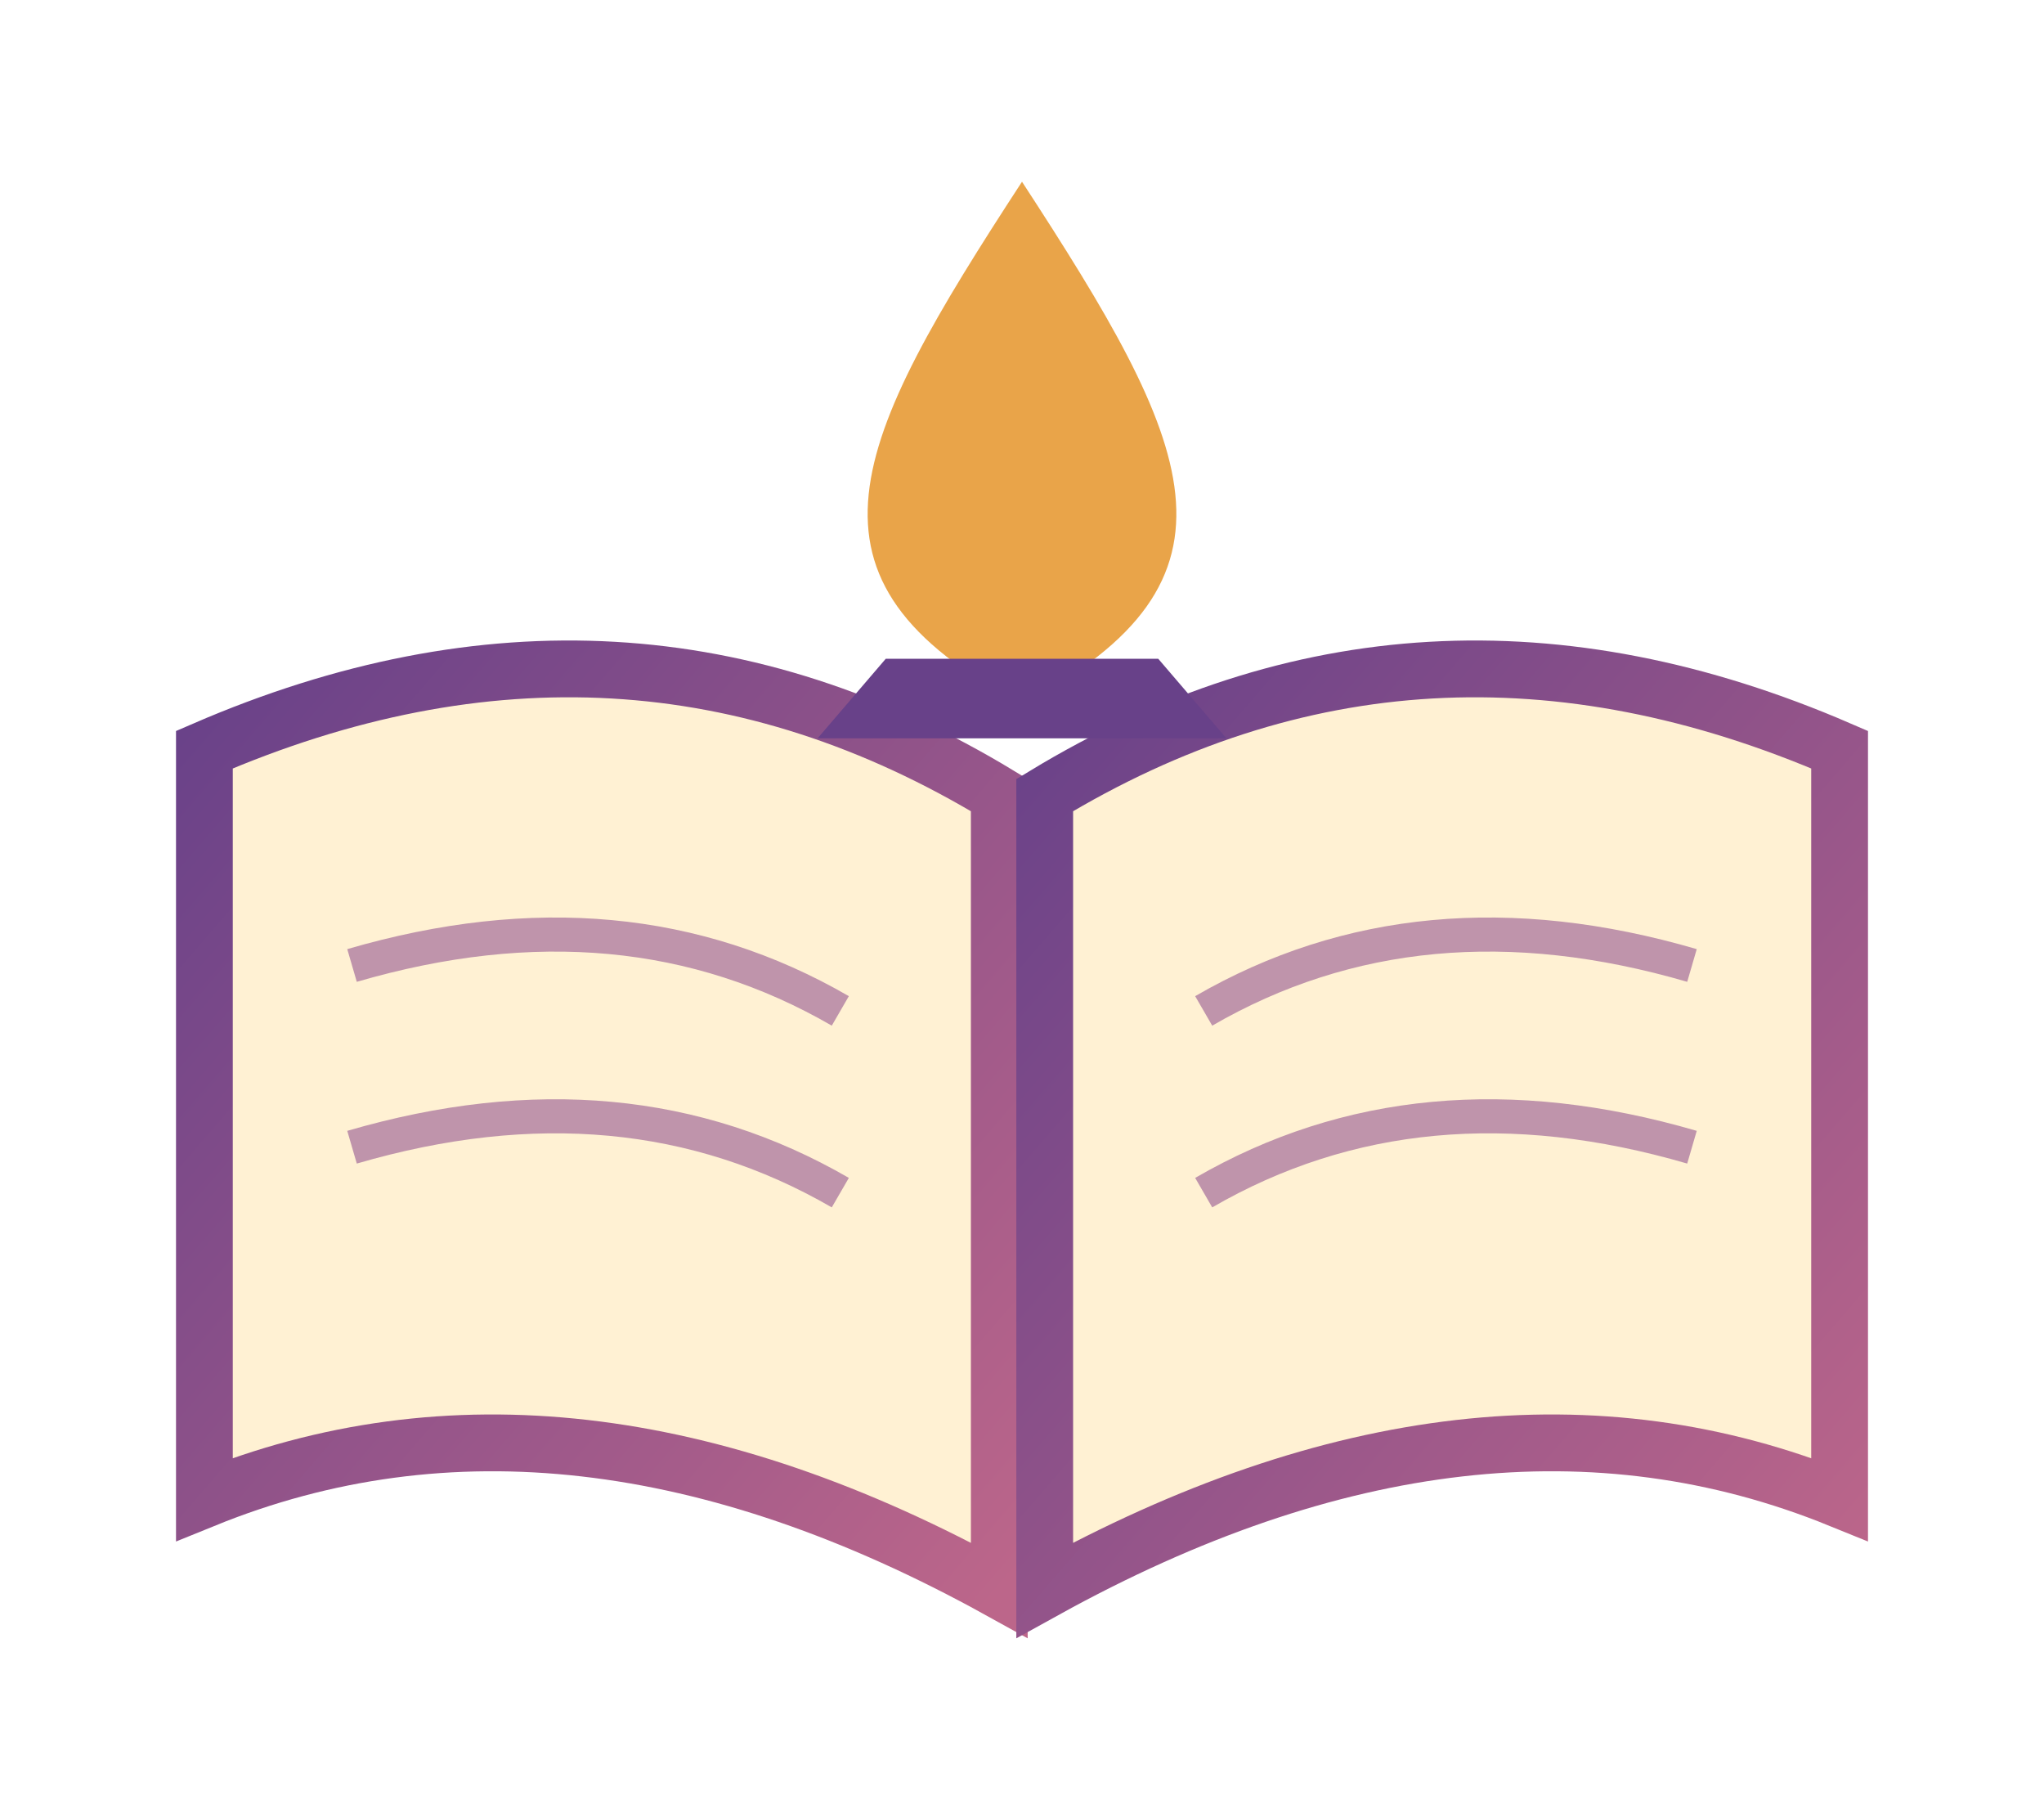
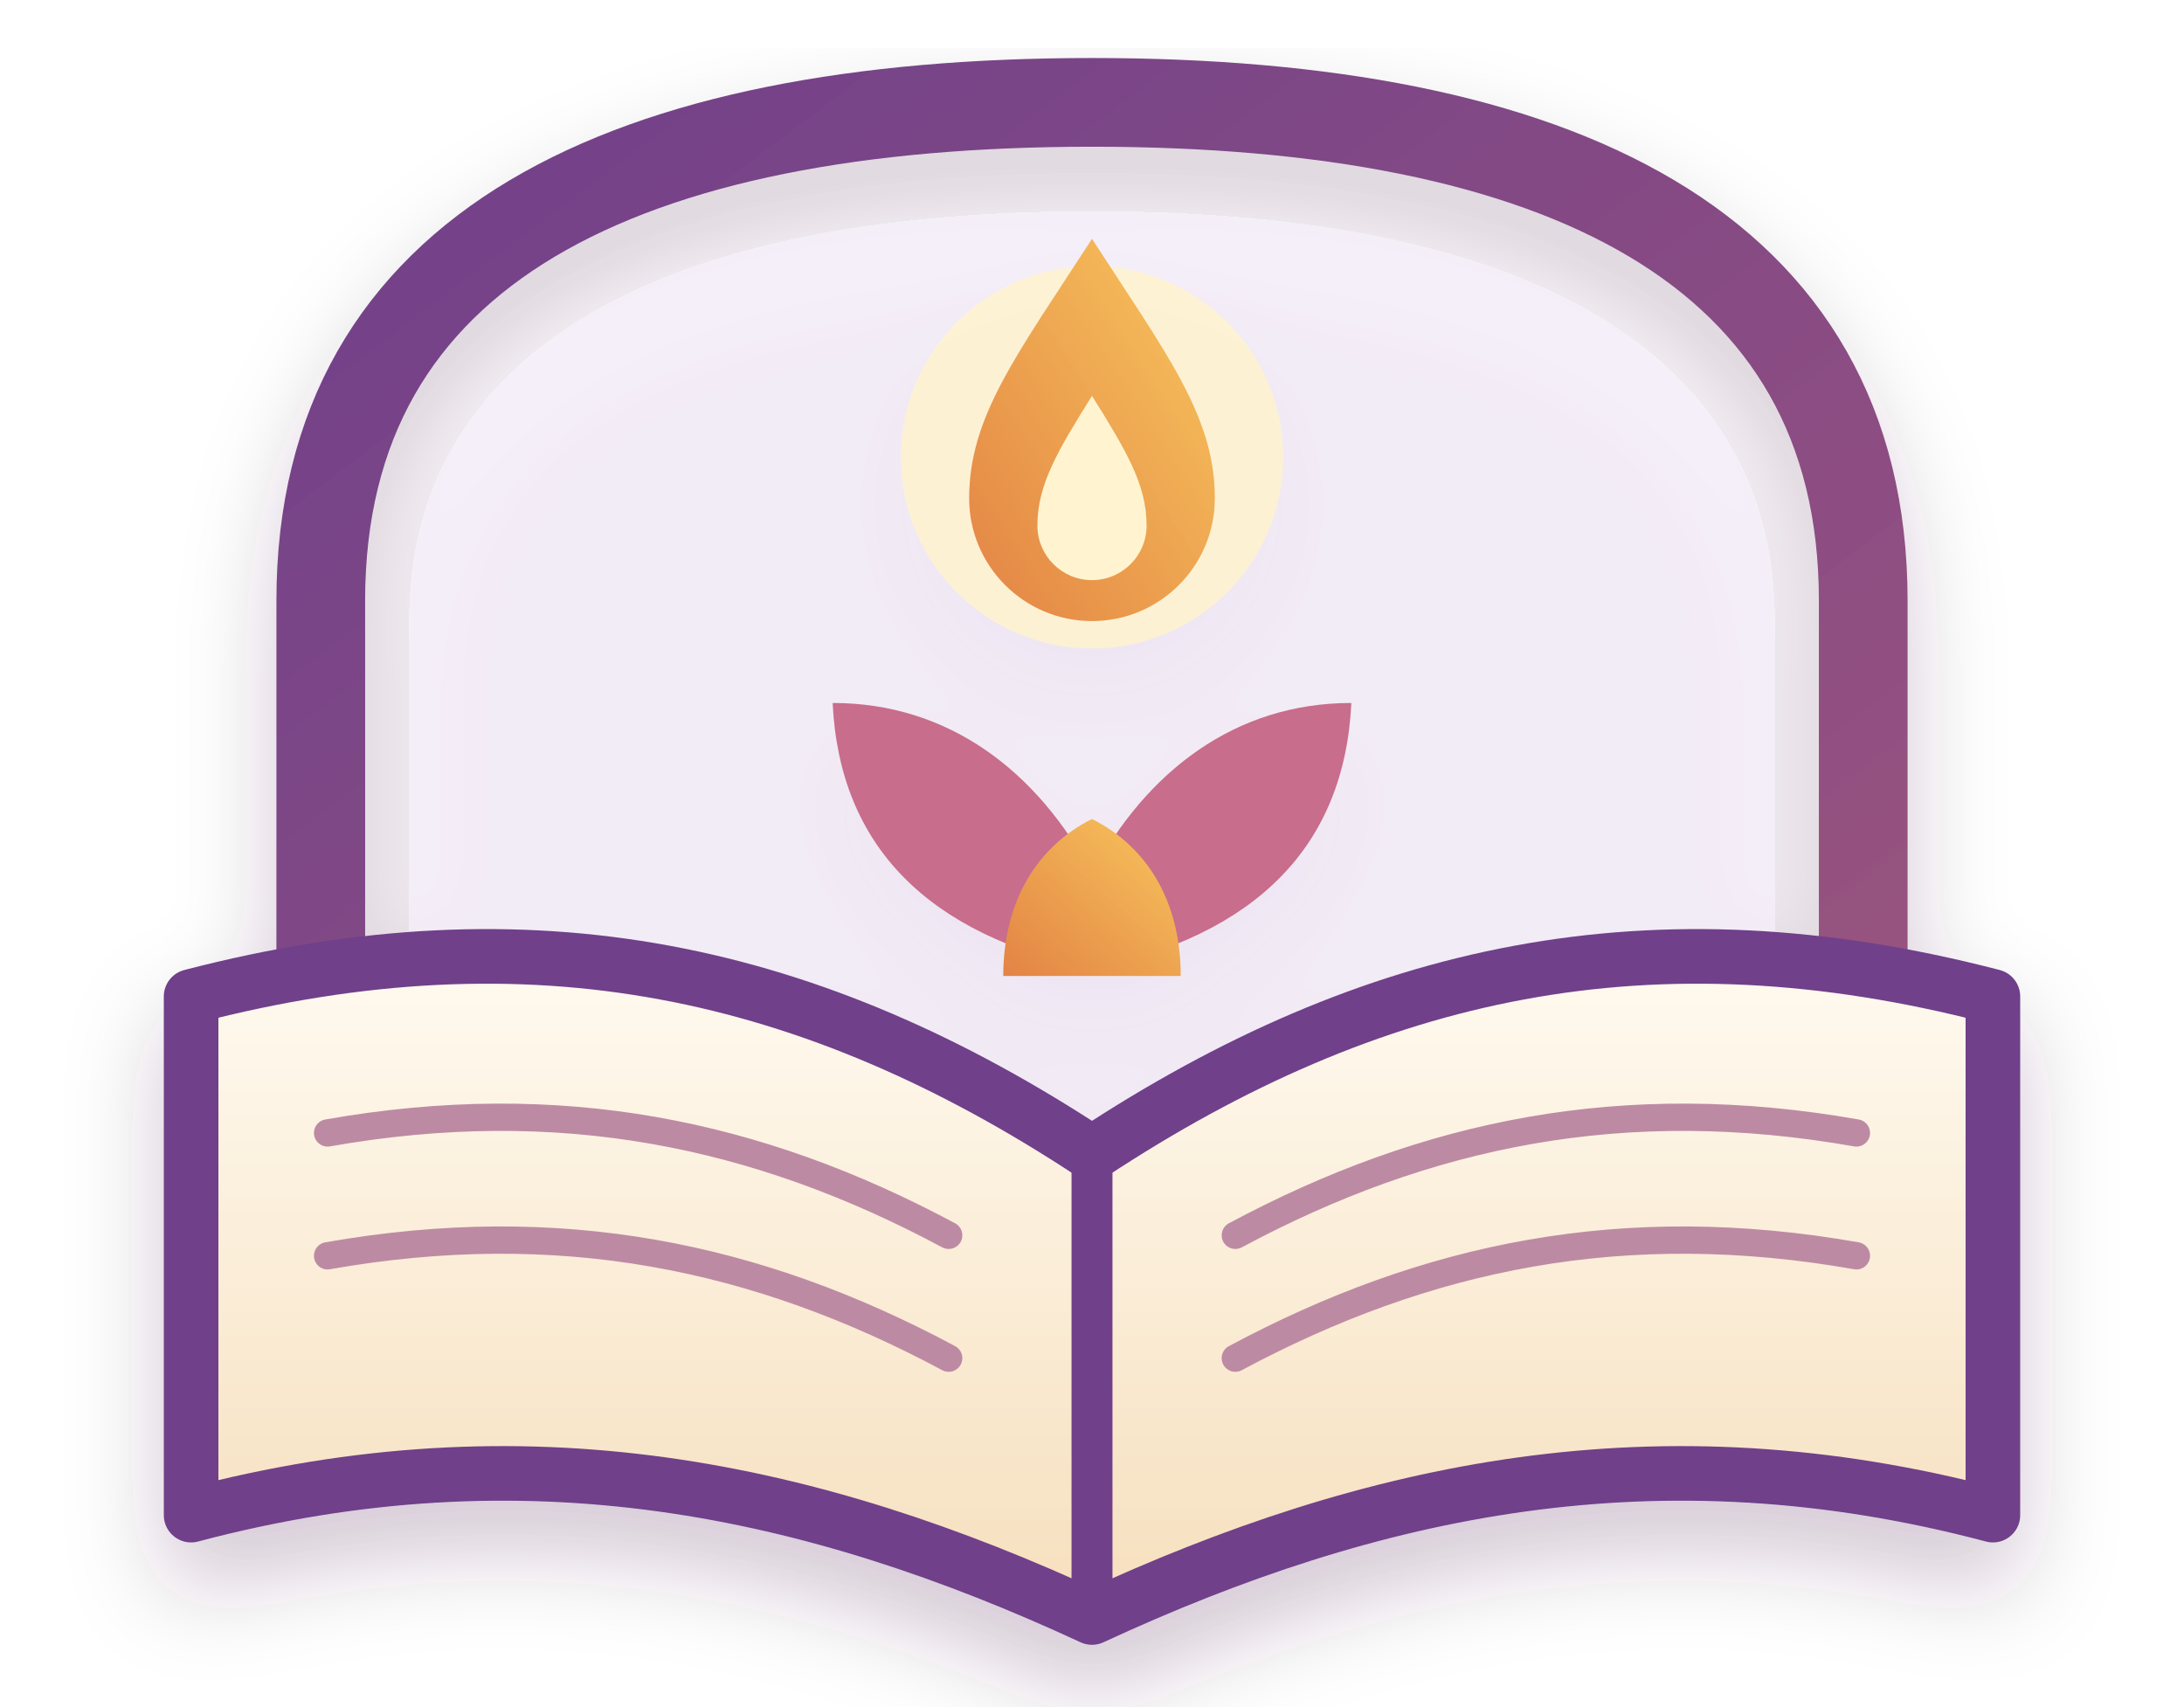
- <svg xmlns="http://www.w3.org/2000/svg" viewBox="0 0 180 160">
+ <svg xmlns="http://www.w3.org/2000/svg" viewBox="0 0 320 250" role="img" aria-labelledby="title desc">
  <defs>
-     <linearGradient id="g" x2="1" y2="1">
-       <stop stop-color="#684189" />
-       <stop offset="1" stop-color="#bc668a" />
+     <linearGradient id="arch" x1="0" y1="0" x2="1" y2="1">
+       <stop stop-color="#70408a" />
+       <stop offset="1" stop-color="#9c557e" />
    </linearGradient>
+     <linearGradient id="page" x1="0" y1="0" x2="0" y2="1">
+       <stop stop-color="#fffaf0" />
+       <stop offset="1" stop-color="#f6dfbd" />
+     </linearGradient>
+     <linearGradient id="gold" x1="0" y1="1" x2="1" y2="0">
+       <stop stop-color="#e38345" />
+       <stop offset="1" stop-color="#f8c65c" />
+     </linearGradient>
+     <filter id="shadow">
+       <feDropShadow dx="0" dy="7" stdDeviation="7" flood-color="#301b3b" flood-opacity=".22" />
+     </filter>
  </defs>
-   <path d="M18 66Q55 50 88 70V140Q50 119 18 132Z" fill="#fff1d3" stroke="url(#g)" stroke-width="5" />
-   <path d="M162 66Q125 50 92 70V140Q130 119 162 132Z" fill="#fff1d3" stroke="url(#g)" stroke-width="5" />
-   <path d="M90 16C105 39 111 51 90 62C69 51 75 39 90 16Z" fill="#e9a449" />
-   <path d="M78 58H102L108 65H72Z" fill="#684189" />
-   <path d="M31 85Q55 78 74 89M31 101Q55 94 74 105M106 89Q125 78 149 85M106 105Q125 94 149 101" fill="none" stroke="#bf94ab" stroke-width="3" />
+   <g filter="url(#shadow)">
+     <path d="M47 185V88C47 36 92 15 160 15s113 21 113 73v97" fill="none" stroke="url(#arch)" stroke-width="13" stroke-linecap="round" />
+     <path d="M60 185V91c0-38 34-60 100-60s100 22 100 60v94" fill="#f4eafb" opacity=".55" />
+     <circle cx="160" cy="67" r="28" fill="#fff3d0" opacity=".9" />
+     <path d="M160 35c11 17 18 26 18 38a18 18 0 1 1-36 0c0-12 7-21 18-38Z" fill="url(#gold)" />
+     <path d="M160 58c5 8 8 13 8 19a8 8 0 0 1-16 0c0-6 3-11 8-19Z" fill="#fff4cf" />
+     <path d="M122 103c17 0 30 10 38 25 8-15 21-25 38-25-1 21-14 34-38 39-24-5-37-18-38-39Z" fill="#c86d8b" />
+     <path d="M160 120c-8 4-13 12-13 23h26c0-11-5-19-13-23Z" fill="url(#gold)" />
+     <path d="M28 146c50-13 91-4 132 23 41-27 82-36 132-23v76c-49-13-91-4-132 15-41-19-83-28-132-15Z" fill="url(#page)" stroke="#70408a" stroke-width="8" stroke-linejoin="round" />
+     <path d="M160 169v67" stroke="#70408a" stroke-width="6" />
+     <path d="M48 166c34-6 63 0 91 15M48 184c34-6 63 0 91 15M272 166c-34-6-63 0-91 15M272 184c-34-6-63 0-91 15" fill="none" stroke="#bd8aa3" stroke-width="4" stroke-linecap="round" />
+   </g>
</svg>
